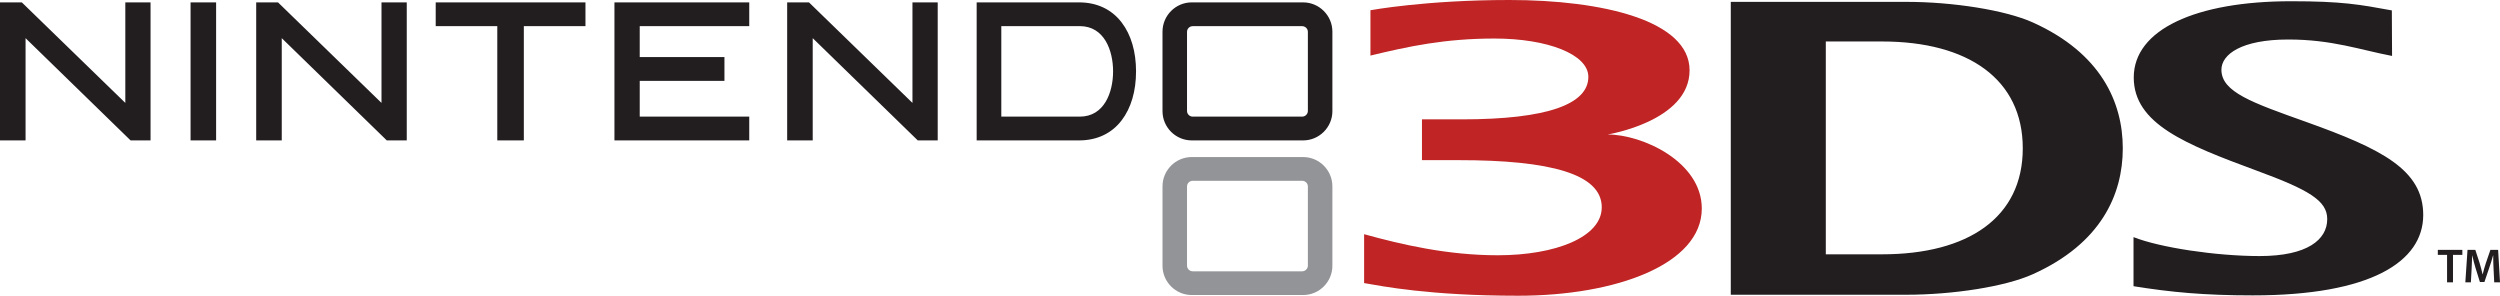
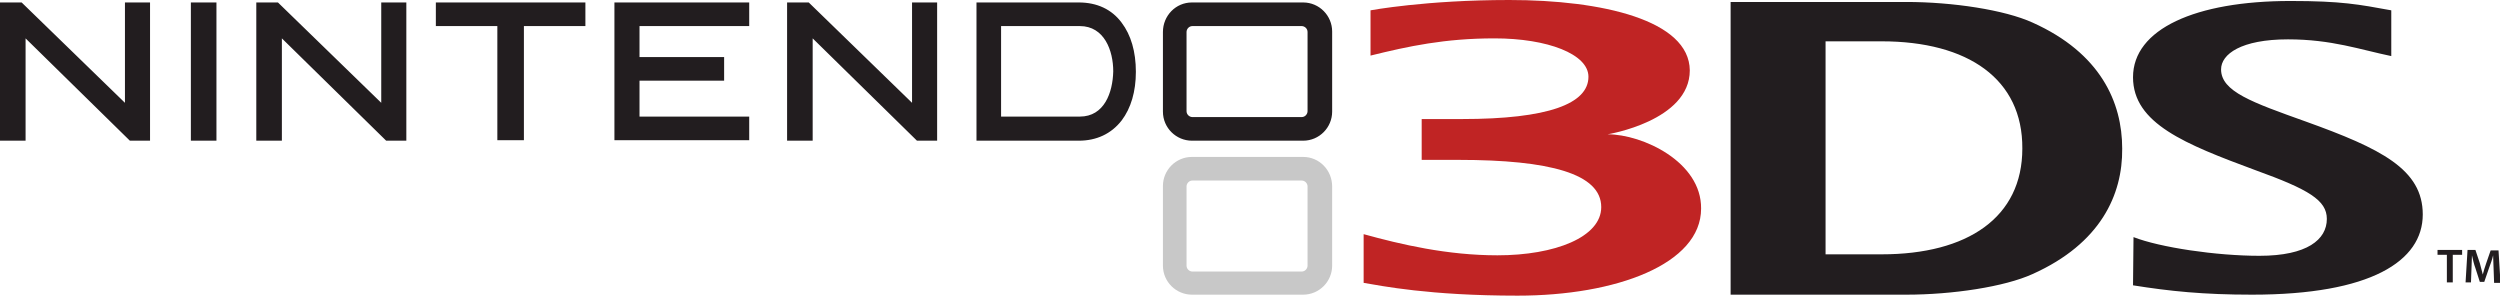
- <svg xmlns="http://www.w3.org/2000/svg" viewBox="0 0 508.158 60.11">
-   <path d="M265.842 53.988c0 .637-.526 1.16-1.165 1.16H242.44a1.16 1.16 0 0 1-1.163-1.16V37.904c0-.639.517-1.157 1.163-1.157h22.237c.64 0 1.165.517 1.165 1.157v16.084zm-.965-22.066h-22.642c-3.278 0-5.94 2.682-5.94 5.95v16.153c0 3.263 2.662 5.943 5.94 5.943h22.643c3.278 0 5.947-2.68 5.947-5.943V37.871c0-3.267-2.67-5.949-5.948-5.949" fill="#929497" />
-   <path d="M326.764 27.334s16.665-2.669 16.665-13.044C343.43 4.148 325.684 0 306.804 0c-17.04 0-28.243 2.082-28.243 2.082v9.214c7.734-1.87 15.131-3.464 25.213-3.464 10.82 0 19.08 3.228 19.08 7.79 0 5.5-8.168 8.64-25.743 8.64h-8.077v8.29h7.503c18.513 0 29.041 2.785 29.041 9.581 0 6.067-9.406 9.753-21.135 9.753-10.227 0-19.583-2.178-27.17-4.284v9.94c3.644.625 13.314 2.568 31.325 2.568 19.952 0 37.313-6.416 37.313-17.726.002-9.484-12.026-15.05-19.147-15.05" fill="#c02424" />
-   <path d="M5.196 7.754v20.785H0V.484h4.437l21.036 20.434V.484h5.128v28.055h-4.059L5.196 7.754zM57.27 7.754v20.785h-5.194V.484h4.432l21.036 20.434V.484h5.133v28.055H78.62L57.27 7.754zM165.195 7.754v20.785h-5.192V.484h4.432l21.034 20.434V.484h5.132v28.055h-4.054L165.195 7.754zM42.967.485h.96v28.053h-5.192V.485h4.232zM118.047.485h.956V5.31h-12.527v23.227h-5.395V5.31H88.563V.485h29.484zM151.322.485h.973V5.31h-22.263v6.296h17.221v4.825h-17.22v7.274h22.262v4.832h-27.402V.484h26.43zM219.481 23.705h-15.953V5.31h15.953c4.991 0 6.768 4.961 6.768 9.192 0 4.25-1.777 9.204-6.768 9.204m8.522-19.123c-2.027-2.676-5.035-4.099-8.67-4.099h-20.814v28.055h20.814c3.636 0 6.643-1.42 8.671-4.099 1.901-2.495 2.911-5.92 2.911-9.939 0-3.995-1.01-7.436-2.912-9.918M265.842 22.553c0 .633-.526 1.154-1.165 1.154H242.44a1.16 1.16 0 0 1-1.163-1.154V6.47c0-.635.517-1.152 1.163-1.152h22.237c.64 0 1.165.517 1.165 1.152v16.084zM264.877.484h-22.642c-3.278 0-5.94 2.684-5.94 5.951v16.16c0 3.264 2.662 5.944 5.94 5.944h22.643c3.278 0 5.947-2.68 5.947-5.945V6.435c0-3.266-2.67-5.95-5.948-5.95M433.665 48.198c5.388 2.126 16.76 3.85 25.63 3.85 9.714 0 13.745-3.335 13.745-7.518 0-3.754-3.74-5.96-14.469-9.893-14.34-5.301-24.858-9.472-24.858-18.891 0-9.755 12.654-15.493 31.955-15.493 10.362 0 13.92.655 20.504 1.862l.046 9.256c-6.462-1.23-12.19-3.341-21.09-3.341-9.536 0-13.597 3.027-13.597 6.148 0 4.529 6.255 6.693 17.237 10.607 15.281 5.47 23.784 9.692 23.784 18.915 0 9.489-10.646 16.34-34.66 16.34-9.866 0-16.664-.65-24.226-1.866v-9.976zM382.545 8.431h-11.427v43.262h11.427c17.544 0 28.611-7.501 28.611-21.543 0-14.037-11.067-21.719-28.61-21.719m30.683 47.293c-5.659 2.56-16.348 4.184-25.702 4.184h-35.722V.38h35.722c9.354 0 20.043 1.646 25.707 4.199 13.758 6.211 18.25 16.152 18.25 25.571 0 9.426-4.45 19.352-18.255 25.574M497.398 51.8h-1.879V50.79h4.987V51.8h-1.903v5.594h-1.205V51.8zM506.853 54.699c-.037-.853-.087-1.881-.076-2.772h-.033a33.922 33.922 0 0 1-.78 2.527l-.972 2.86h-.92l-.88-2.821a32.362 32.362 0 0 1-.667-2.566h-.02a153.3 153.3 0 0 1-.12 2.813l-.146 2.654h-1.128l.443-6.604h1.587l.864 2.654c.231.775.441 1.56.607 2.296h.031c.175-.718.4-1.532.655-2.305l.908-2.645h1.57l.383 6.604h-1.176l-.13-2.695z" fill="#221d1f" />
+ <svg xmlns="http://www.w3.org/2000/svg" version="1.1" id="图层_1" x="0px" y="0px" viewBox="0 0 508.2 60.1" style="enable-background:new 0 0 508.2 60.1;" xml:space="preserve">
+   <style type="text/css">
+ 	.st0{fill:#C8C8C8;}
+ 	.st1{fill:#C02424;}
+ 	.st2{fill:#221D1F;}
+ </style>
+   <path class="st0" d="M265.8,54c0,0.6-0.5,1.2-1.2,1.2h-22.2c-0.6,0-1.2-0.5-1.2-1.2c0,0,0,0,0,0V37.9c0-0.6,0.5-1.2,1.2-1.2h22.2  c0.6,0,1.2,0.5,1.2,1.2V54z M264.9,31.9h-22.6c-3.3,0-5.9,2.7-5.9,5.9V54c0,3.3,2.7,5.9,5.9,5.9h22.6c3.3,0,5.9-2.7,5.9-5.9V37.9  C270.8,34.6,268.2,31.9,264.9,31.9" />
+   <path class="st1" d="M326.8,27.3c0,0,16.7-2.7,16.7-13C343.4,4.1,325.7,0,306.8,0c-17,0-28.2,2.1-28.2,2.1v9.2  c7.7-1.9,15.1-3.5,25.2-3.5c10.8,0,19.1,3.2,19.1,7.8c0,5.5-8.2,8.6-25.7,8.6H289v8.3h7.5c18.5,0,29,2.8,29,9.6  c0,6.1-9.4,9.8-21.1,9.8c-10.2,0-19.6-2.2-27.2-4.3v9.9c3.6,0.6,13.3,2.6,31.3,2.6c20,0,37.3-6.4,37.3-17.7  C345.9,32.9,333.9,27.3,326.8,27.3" />
+   <path class="st2" d="M5.2,7.8v20.8H0V0.5h4.4l21,20.4V0.5h5.1v28.1h-4.1L5.2,7.8z M57.3,7.8v20.8h-5.2V0.5h4.4l21,20.4V0.5h5.1v28.1  h-4.1L57.3,7.8z M165.2,7.8v20.8H160V0.5h4.4l21,20.4V0.5h5.1v28.1h-4.1L165.2,7.8z M43,0.5h1v28.1h-5.2V0.5C38.7,0.5,43,0.5,43,0.5  z M118,0.5h1v4.8h-12.5v23.2h-5.4V5.3H88.6V0.5C88.6,0.5,118,0.5,118,0.5z M151.3,0.5h1v4.8H130v6.3h17.2v4.8H130v7.3h22.3v4.8  h-27.4V0.5L151.3,0.5L151.3,0.5z M219.5,23.7h-16V5.3h16c5,0,6.8,5,6.8,9.2C226.2,18.8,224.5,23.7,219.5,23.7 M228,4.6  c-2-2.7-5-4.1-8.7-4.1h-20.8v28.1h20.8c3.6,0,6.6-1.4,8.7-4.1c1.9-2.5,2.9-5.9,2.9-9.9C230.9,10.5,229.9,7.1,228,4.6 M265.8,22.6  c0,0.6-0.5,1.2-1.2,1.2h-22.2c-0.6,0-1.2-0.5-1.2-1.2V6.5c0-0.6,0.5-1.2,1.2-1.2h22.2c0.6,0,1.2,0.5,1.2,1.2V22.6L265.8,22.6z   M264.9,0.5h-22.6c-3.3,0-5.9,2.7-5.9,6v16.2c0,3.3,2.7,5.9,5.9,5.9h22.6c3.3,0,5.9-2.7,5.9-5.9V6.4C270.8,3.2,268.2,0.5,264.9,0.5   M433.7,48.2c5.4,2.1,16.8,3.8,25.6,3.8c9.7,0,13.7-3.3,13.7-7.5c0-3.8-3.7-6-14.5-9.9c-14.3-5.3-24.9-9.5-24.9-18.9  c0-9.8,12.7-15.5,32-15.5c10.4,0,13.9,0.7,20.5,1.9l0,9.3C479.8,10.1,474,8,465.1,8c-9.5,0-13.6,3-13.6,6.1c0,4.5,6.3,6.7,17.2,10.6  c15.3,5.5,23.8,9.7,23.8,18.9c0,9.5-10.6,16.3-34.7,16.3c-9.9,0-16.7-0.7-24.2-1.9L433.7,48.2L433.7,48.2z M382.5,8.4h-11.4v43.3  h11.4c17.5,0,28.6-7.5,28.6-21.5C411.2,16.1,400.1,8.4,382.5,8.4 M413.2,55.7c-5.7,2.6-16.3,4.2-25.7,4.2h-35.7V0.4h35.7  c9.4,0,20,1.6,25.7,4.2c13.8,6.2,18.2,16.2,18.2,25.6C431.5,39.6,427,49.5,413.2,55.7 M497.4,51.8h-1.9v-1h5v1h-1.9v5.6h-1.2V51.8z   M506.9,54.7c0-0.9-0.1-1.9-0.1-2.8h0c-0.2,0.9-0.5,1.7-0.8,2.5l-1,2.9h-0.9l-0.9-2.8c-0.3-0.8-0.5-1.7-0.7-2.6h0  c0,0.9-0.1,1.9-0.1,2.8l-0.1,2.7h-1.1l0.4-6.6h1.6l0.9,2.7c0.2,0.8,0.4,1.6,0.6,2.3h0c0.2-0.7,0.4-1.5,0.7-2.3l0.9-2.6h1.6l0.4,6.6  H507L506.9,54.7L506.9,54.7z" />
</svg>
